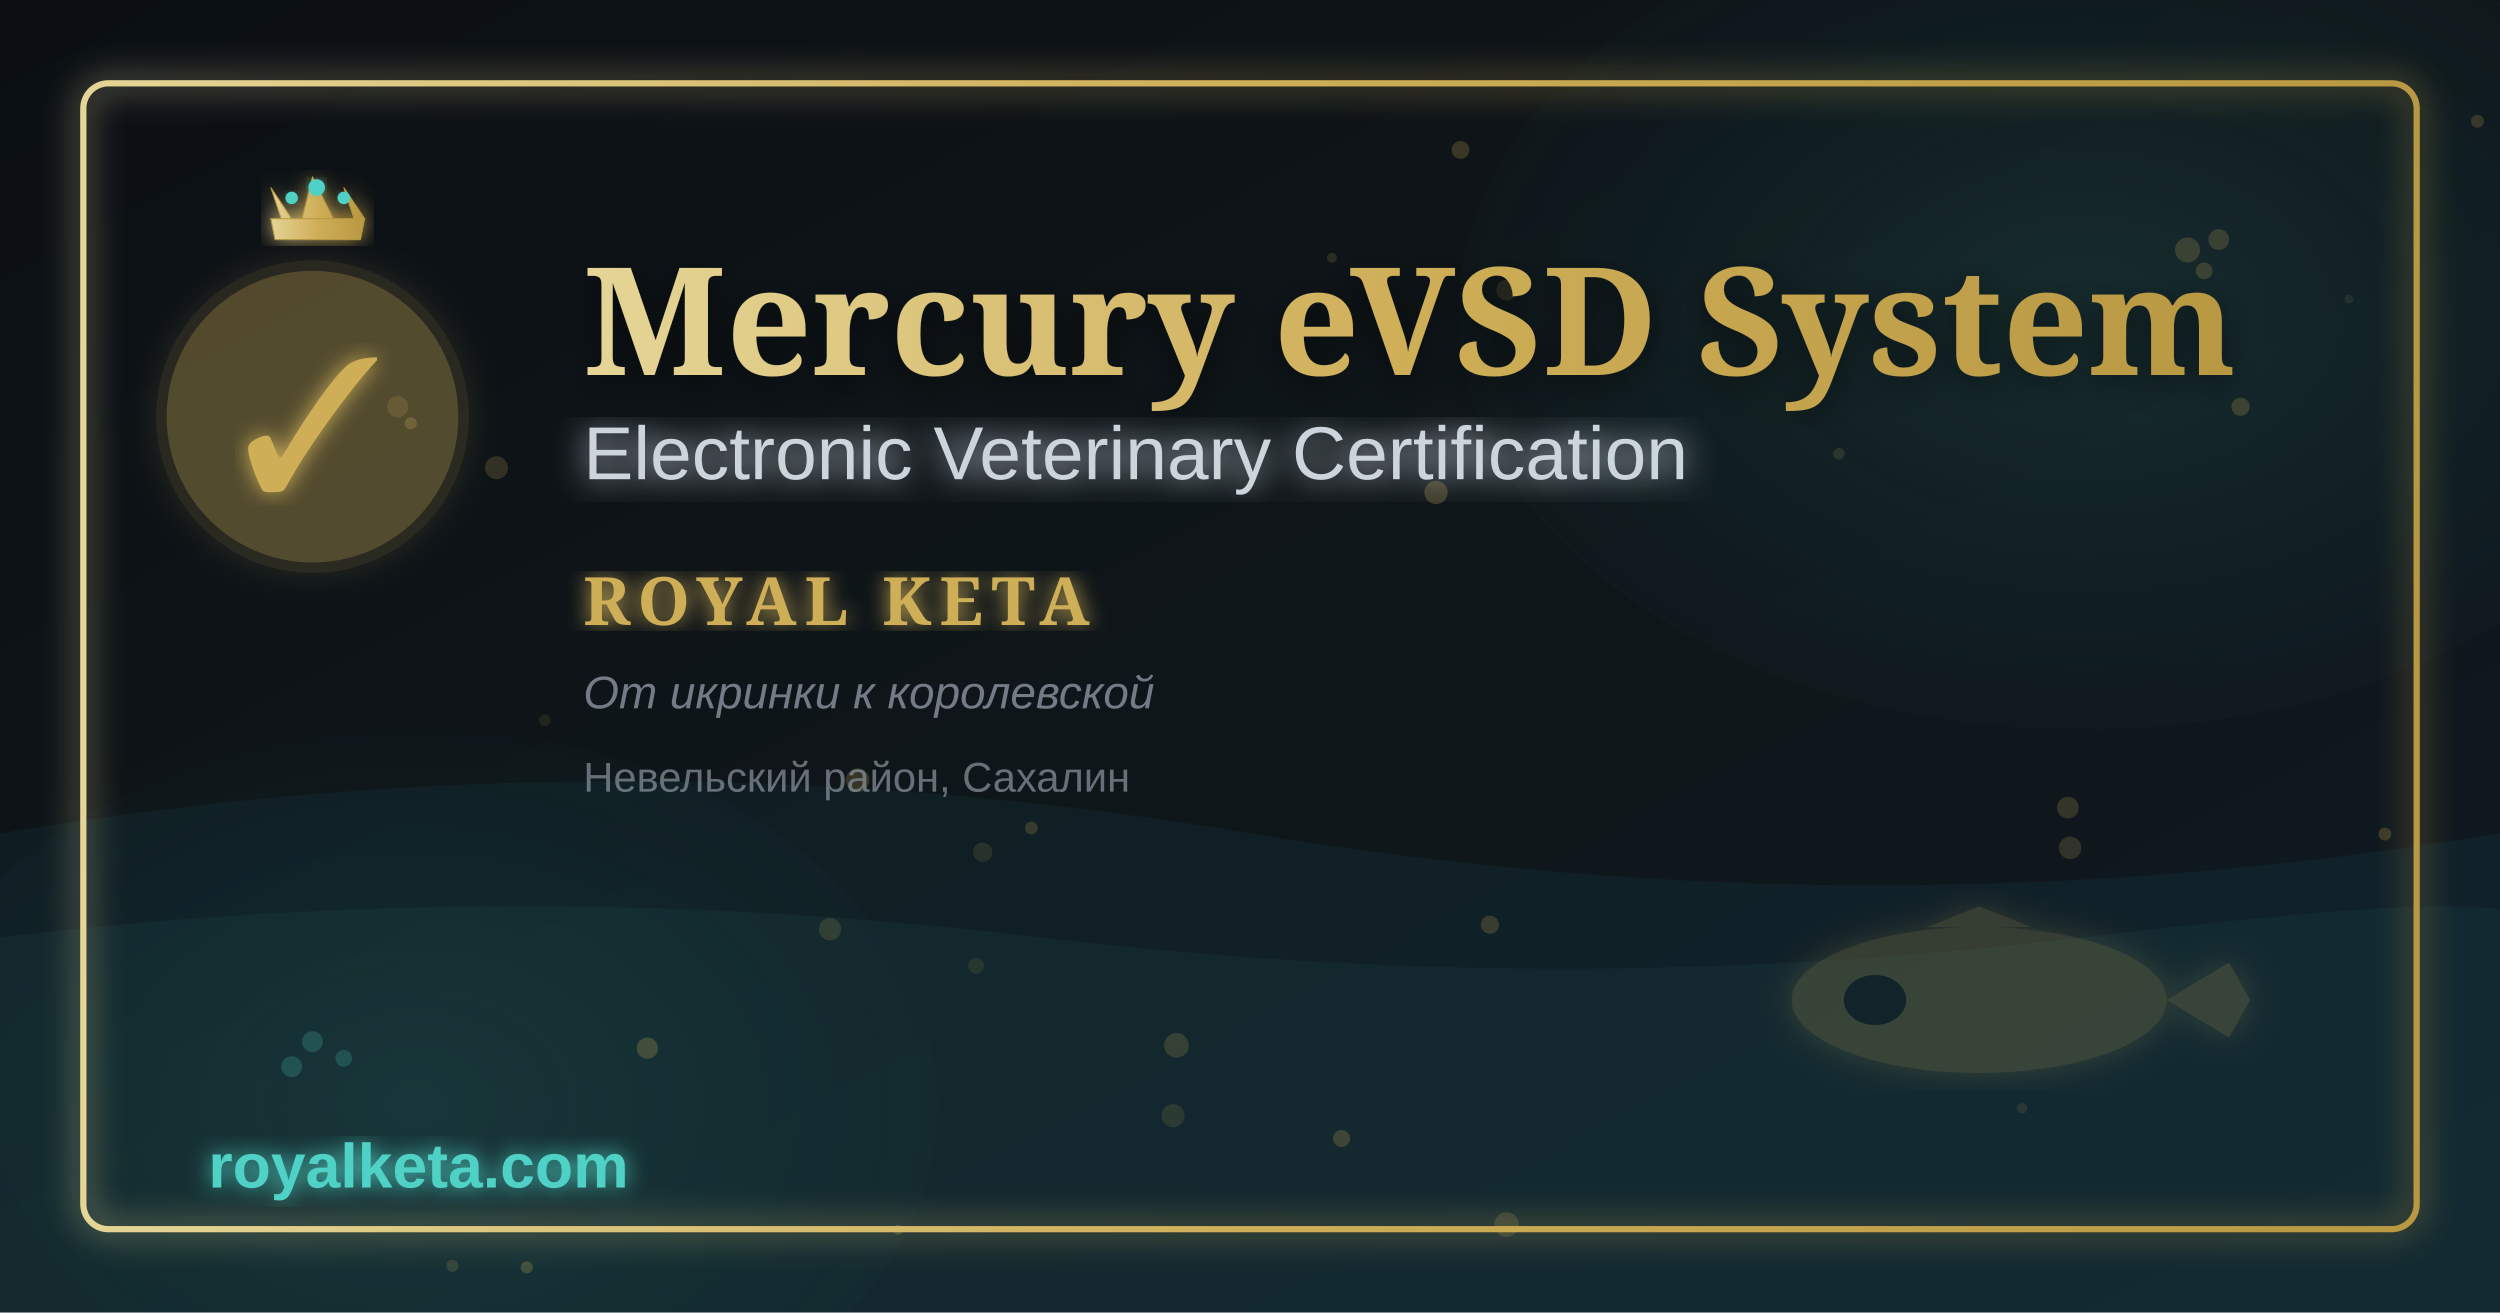
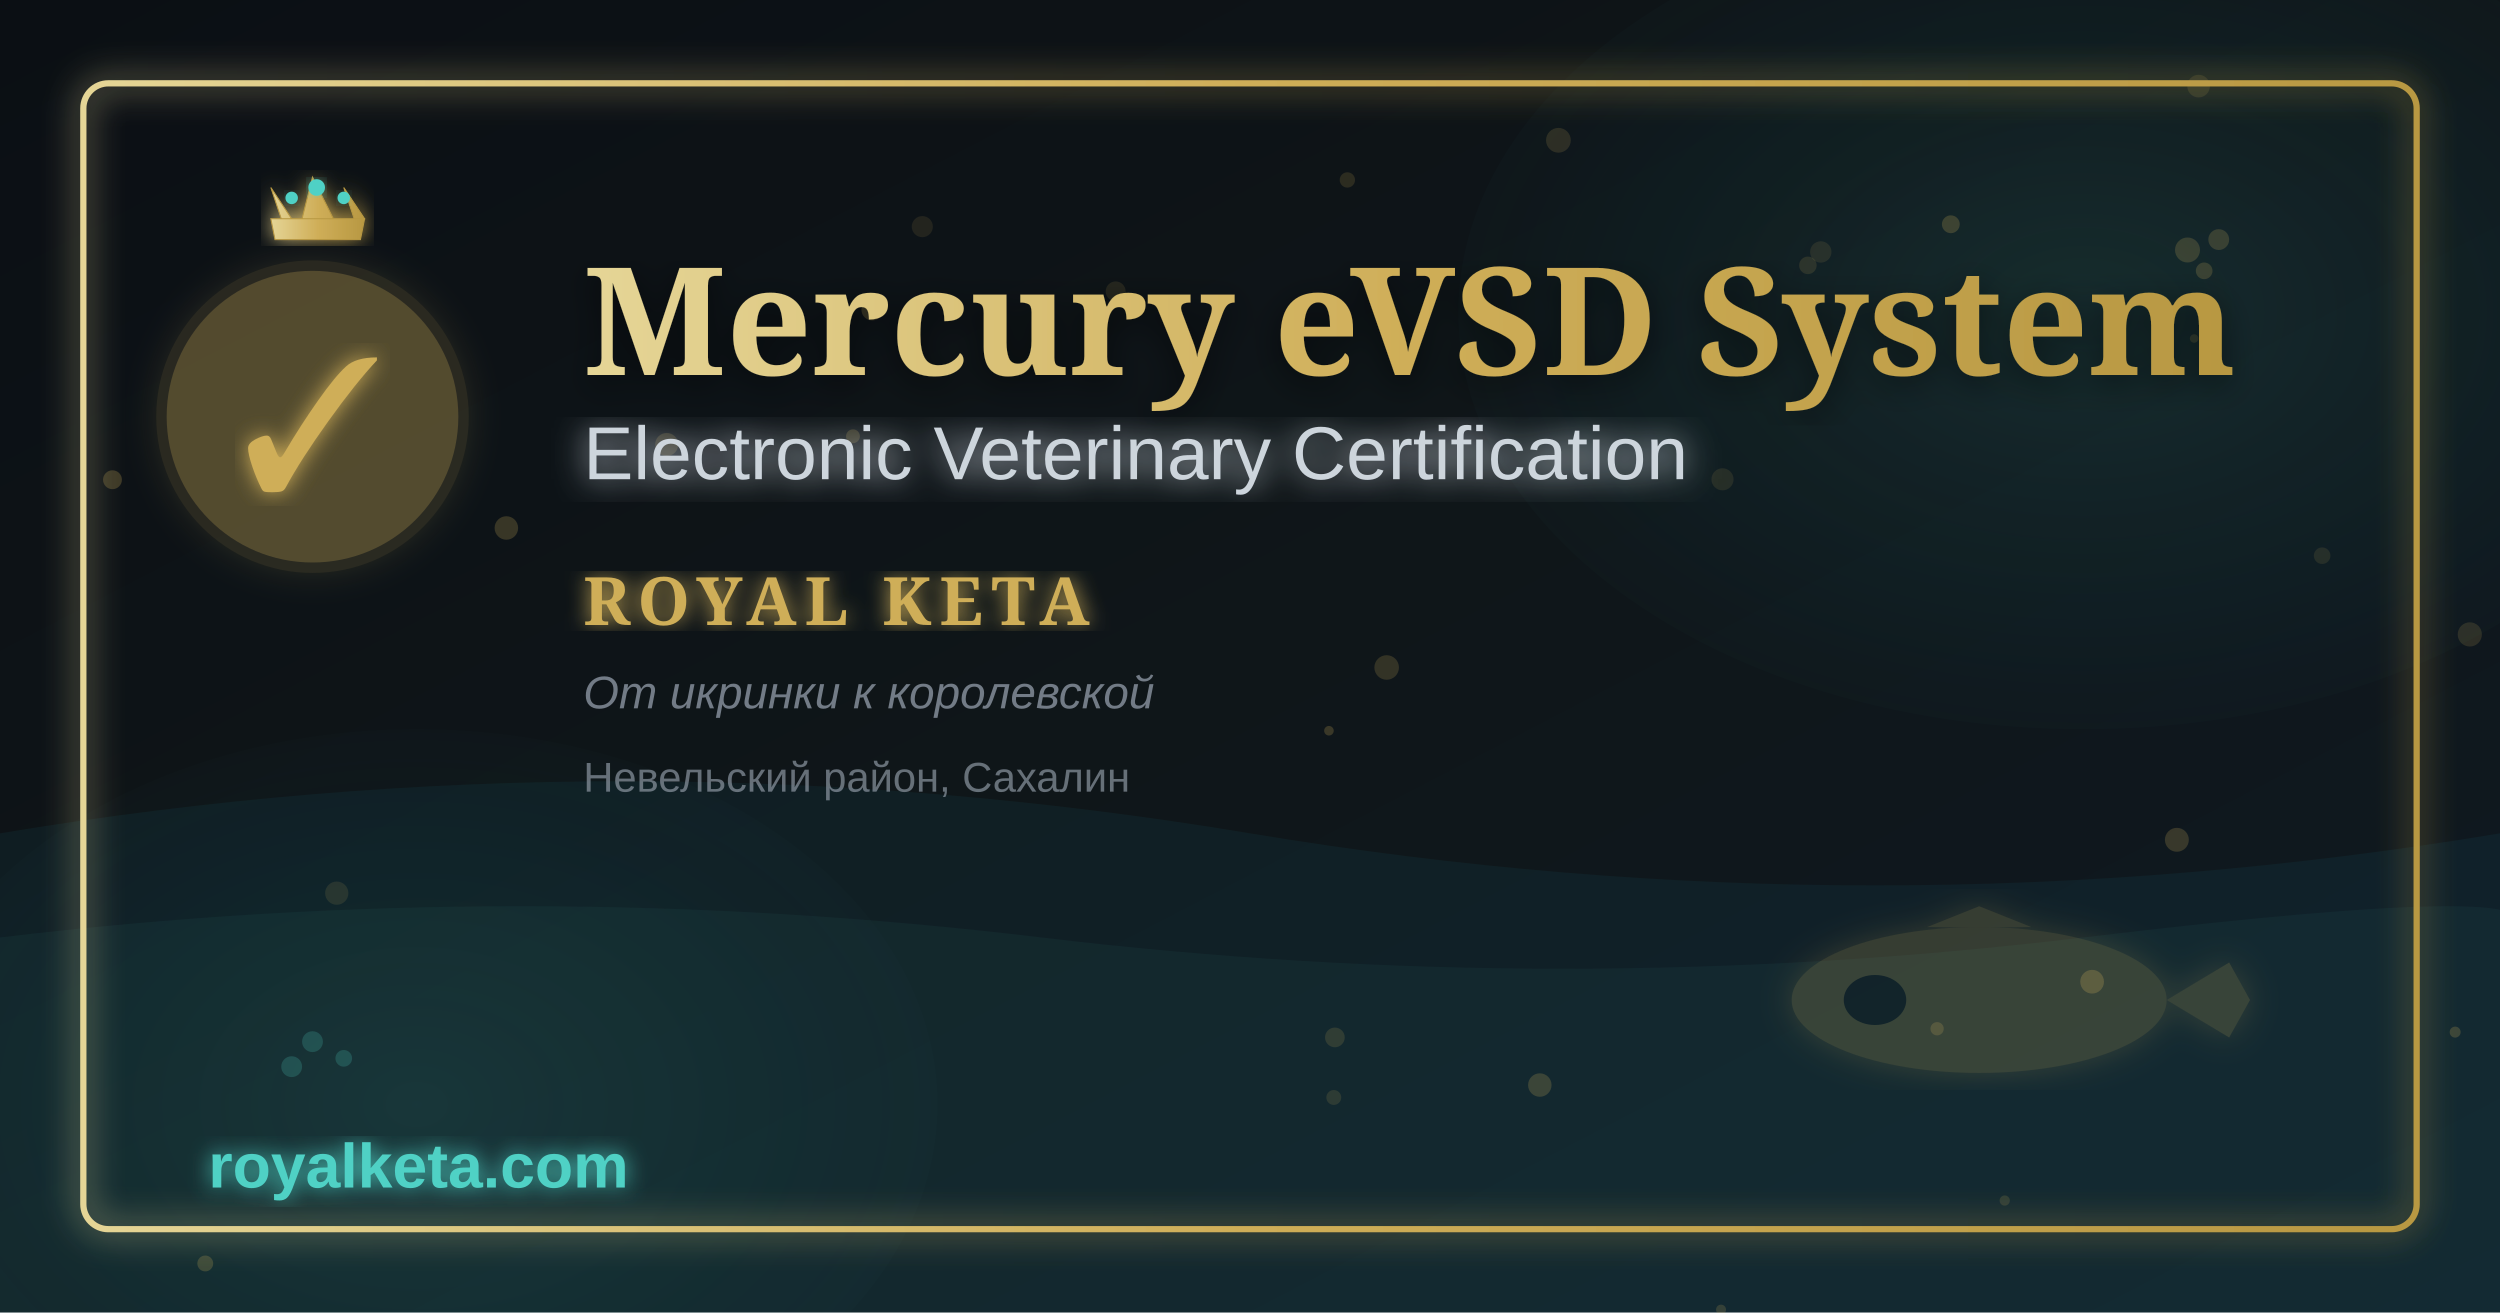
<svg xmlns="http://www.w3.org/2000/svg" width="1200" height="630">
  <defs>
    <linearGradient id="bgGradient" x1="0%" y1="0%" x2="100%" y2="100%">
      <stop offset="0%" style="stop-color:#0B0F14;stop-opacity:1" />
      <stop offset="50%" style="stop-color:#0F1619;stop-opacity:1" />
      <stop offset="100%" style="stop-color:#0F1922;stop-opacity:1" />
    </linearGradient>
    <linearGradient id="goldGradient" x1="0%" y1="0%" x2="100%" y2="0%">
      <stop offset="0%" style="stop-color:#E5D596;stop-opacity:1" />
      <stop offset="50%" style="stop-color:#CFAE58;stop-opacity:1" />
      <stop offset="100%" style="stop-color:#B89842;stop-opacity:1" />
    </linearGradient>
    <radialGradient id="oceanGradient" cx="50%" cy="50%" r="50%">
      <stop offset="0%" style="stop-color:#4FD1C5;stop-opacity:0.3" />
      <stop offset="100%" style="stop-color:#1E90A0;stop-opacity:0.05" />
    </radialGradient>
    <filter id="glow">
      <feGaussianBlur stdDeviation="5" result="coloredBlur" />
      <feMerge>
        <feMergeNode in="coloredBlur" />
        <feMergeNode in="SourceGraphic" />
      </feMerge>
    </filter>
    <filter id="softGlow">
      <feGaussianBlur stdDeviation="8" result="coloredBlur" />
      <feMerge>
        <feMergeNode in="coloredBlur" />
        <feMergeNode in="SourceGraphic" />
      </feMerge>
    </filter>
    <filter id="shadow">
      <feDropShadow dx="0" dy="4" stdDeviation="8" flood-color="#000000" flood-opacity="0.5" />
    </filter>
  </defs>
  <rect width="1200" height="630" fill="url(#bgGradient)" />
  <ellipse cx="1000" cy="150" rx="300" ry="200" fill="url(#oceanGradient)" opacity="0.4" />
  <ellipse cx="200" cy="530" rx="250" ry="180" fill="url(#oceanGradient)" opacity="0.3" />
  <path d="M 0 400 Q 300 350 600 400 T 1200 400 L 1200 630 L 0 630 Z" fill="#1E90A0" opacity="0.08" />
  <path d="M 0 450 Q 250 420 500 450 T 1000 450 T 1200 450 L 1200 630 L 0 630 Z" fill="#4FD1C5" opacity="0.05" />
-   <circle cx="563.058" cy="535.514" r="5.548" fill="#CFAE58" opacity="0.135" />
-   <circle cx="471.683" cy="409.054" r="4.648" fill="#CFAE58" opacity="0.125" />
-   <circle cx="1144.753" cy="400.376" r="3.065" fill="#CFAE58" opacity="0.232" />
-   <circle cx="564.68" cy="501.749" r="5.952" fill="#CFAE58" opacity="0.187" />
-   <circle cx="495.061" cy="397.441" r="3.046" fill="#CFAE58" opacity="0.203" />
-   <circle cx="970.603" cy="532.024" r="2.493" fill="#CFAE58" opacity="0.118" />
-   <circle cx="1127.442" cy="143.574" r="2.082" fill="#CFAE58" opacity="0.102" />
-   <circle cx="411.621" cy="374.502" r="5.692" fill="#CFAE58" opacity="0.206" />
-   <circle cx="689.299" cy="236.379" r="5.586" fill="#CFAE58" opacity="0.248" />
-   <circle cx="639.318" cy="123.764" r="2.366" fill="#CFAE58" opacity="0.154" />
-   <circle cx="252.824" cy="608.321" r="2.92" fill="#CFAE58" opacity="0.239" />
-   <circle cx="701.034" cy="71.973" r="4.268" fill="#CFAE58" opacity="0.23" />
-   <circle cx="238.31" cy="224.518" r="5.531" fill="#CFAE58" opacity="0.194" />
-   <circle cx="723.123" cy="587.805" r="5.936" fill="#CFAE58" opacity="0.18" />
-   <circle cx="715.156" cy="443.881" r="4.349" fill="#CFAE58" opacity="0.21" />
-   <circle cx="398.412" cy="446.005" r="5.383" fill="#CFAE58" opacity="0.156" />
-   <circle cx="1189.165" cy="58.198" r="3.101" fill="#CFAE58" opacity="0.194" />
-   <circle cx="310.74" cy="503.137" r="5.103" fill="#CFAE58" opacity="0.245" />
-   <circle cx="882.723" cy="217.807" r="2.791" fill="#CFAE58" opacity="0.141" />
-   <circle cx="468.559" cy="463.611" r="3.828" fill="#CFAE58" opacity="0.107" />
-   <circle cx="217.15" cy="607.618" r="2.926" fill="#CFAE58" opacity="0.164" />
-   <circle cx="431.059" cy="590.318" r="2.385" fill="#CFAE58" opacity="0.205" />
-   <circle cx="992.582" cy="387.652" r="5.217" fill="#CFAE58" opacity="0.197" />
-   <circle cx="261.469" cy="345.73" r="2.767" fill="#CFAE58" opacity="0.109" />
-   <circle cx="723.233" cy="139.304" r="4.97" fill="#CFAE58" opacity="0.151" />
-   <circle cx="1075.469" cy="195.239" r="4.355" fill="#CFAE58" opacity="0.22" />
-   <circle cx="190.902" cy="195.244" r="5.136" fill="#CFAE58" opacity="0.157" />
-   <circle cx="643.945" cy="546.475" r="4.107" fill="#CFAE58" opacity="0.218" />
-   <circle cx="993.651" cy="406.979" r="5.401" fill="#CFAE58" opacity="0.176" />
-   <circle cx="197.197" cy="203.23" r="2.913" fill="#CFAE58" opacity="0.245" />
+   <circle cx="1185.502" cy="304.522" r="5.803" fill="#CFAE58" opacity="0.158" />
+   <circle cx="826.805" cy="230.068" r="5.312" fill="#CFAE58" opacity="0.115" />
+   <circle cx="867.782" cy="127.368" r="4.204" fill="#CFAE58" opacity="0.139" />
+   <circle cx="929.808" cy="493.798" r="3.188" fill="#CFAE58" opacity="0.201" />
+   <circle cx="665.595" cy="320.391" r="5.897" fill="#CFAE58" opacity="0.188" />
+   <circle cx="1053.195" cy="162.485" r="2.043" fill="#CFAE58" opacity="0.164" />
+   <circle cx="1114.627" cy="266.731" r="3.983" fill="#CFAE58" opacity="0.116" />
+   <circle cx="748.04" cy="67.337" r="5.938" fill="#CFAE58" opacity="0.158" />
+   <circle cx="646.74" cy="86.378" r="3.682" fill="#CFAE58" opacity="0.154" />
+   <circle cx="53.988" cy="230.275" r="4.534" fill="#CFAE58" opacity="0.24" />
+   <circle cx="1178.479" cy="495.413" r="2.635" fill="#CFAE58" opacity="0.22" />
+   <circle cx="418.643" cy="148.655" r="5.159" fill="#CFAE58" opacity="0.229" />
+   <circle cx="826.094" cy="628.633" r="2.392" fill="#CFAE58" opacity="0.185" />
+   <circle cx="640.22" cy="526.789" r="3.569" fill="#CFAE58" opacity="0.143" />
+   <circle cx="1055.324" cy="41.331" r="5.441" fill="#CFAE58" opacity="0.129" />
+   <circle cx="637.886" cy="350.756" r="2.299" fill="#CFAE58" opacity="0.226" />
+   <circle cx="1004.214" cy="471.219" r="5.691" fill="#CFAE58" opacity="0.248" />
+   <circle cx="161.639" cy="428.716" r="5.578" fill="#CFAE58" opacity="0.128" />
+   <circle cx="739.11" cy="520.823" r="5.633" fill="#CFAE58" opacity="0.212" />
+   <circle cx="243.054" cy="253.431" r="5.639" fill="#CFAE58" opacity="0.223" />
+   <circle cx="936.395" cy="107.646" r="4.277" fill="#CFAE58" opacity="0.22" />
+   <circle cx="98.527" cy="606.466" r="3.807" fill="#CFAE58" opacity="0.219" />
+   <circle cx="442.71" cy="108.781" r="5.07" fill="#CFAE58" opacity="0.112" />
+   <circle cx="962.266" cy="576.268" r="2.456" fill="#CFAE58" opacity="0.154" />
+   <circle cx="320.015" cy="213.358" r="5.543" fill="#CFAE58" opacity="0.176" />
+   <circle cx="535.516" cy="139.866" r="4.777" fill="#CFAE58" opacity="0.127" />
+   <circle cx="873.987" cy="120.938" r="5.122" fill="#CFAE58" opacity="0.121" />
+   <circle cx="1044.899" cy="403.103" r="5.742" fill="#CFAE58" opacity="0.212" />
+   <circle cx="640.741" cy="497.959" r="4.731" fill="#CFAE58" opacity="0.153" />
+   <circle cx="409.426" cy="209.403" r="3.316" fill="#CFAE58" opacity="0.202" />
  <rect x="40" y="40" width="1120" height="550" fill="none" stroke="url(#goldGradient)" stroke-width="3" rx="12" filter="url(#softGlow)" />
  <circle cx="150" cy="200" r="75" fill="#CFAE58" opacity="0.15" filter="url(#softGlow)" />
  <circle cx="150" cy="200" r="70" fill="#CFAE58" opacity="0.25" />
  <text x="150" y="235" font-size="90" text-anchor="middle" fill="#CFAE58" filter="url(#glow)">✓</text>
  <g transform="translate(100, 70)">
    <path d="M 30 20 L 40 35 L 35 35 Z M 50 15 L 60 35 L 45 35 Z M 65 20 L 75 35 L 70 35 Z M 30 35 L 75 35 L 73 45 L 32 45 Z" fill="url(#goldGradient)" filter="url(#glow)" stroke="#B89842" stroke-width="0.5" />
    <circle cx="40" cy="25" r="3" fill="#4FD1C5" filter="url(#glow)" />
    <circle cx="52" cy="20" r="4" fill="#4FD1C5" filter="url(#glow)" />
    <circle cx="65" cy="25" r="3" fill="#4FD1C5" filter="url(#glow)" />
  </g>
  <text x="280" y="180" font-family="Georgia, serif" font-size="72" font-weight="bold" fill="url(#goldGradient)" filter="url(#shadow)">Mercury eVSD System</text>
  <text x="280" y="230" font-family="Arial, sans-serif" font-size="36" fill="#D6DEE6" opacity="0.95" filter="url(#softGlow)">Electronic Veterinary Certification</text>
  <text x="280" y="300" font-family="Georgia, serif" font-size="32" font-weight="bold" fill="#CFAE58" letter-spacing="4" filter="url(#glow)">ROYAL KETA</text>
  <text x="280" y="340" font-family="Arial, sans-serif" font-size="22" font-style="italic" fill="#8B95A1" opacity="0.8">От икринки к королевской</text>
  <text x="280" y="380" font-family="Arial, sans-serif" font-size="20" fill="#8B95A1" opacity="0.7">Невельский район, Сахалин</text>
  <text x="100" y="570" font-family="Arial, sans-serif" font-size="30" font-weight="bold" fill="#4FD1C5" filter="url(#glow)">royalketa.com</text>
  <g transform="translate(950, 480)" opacity="0.2" filter="url(#softGlow)">
    <ellipse cx="0" cy="0" rx="90" ry="35" fill="#CFAE58" />
    <path d="M 90 0 L 120 -18 L 130 0 L 120 18 Z" fill="#CFAE58" />
    <path d="M -25 -35 L 0 -45 L 25 -35 Z" fill="#CFAE58" />
    <ellipse cx="-50" cy="0" rx="15" ry="12" fill="#0B0F14" />
  </g>
  <g opacity="0.2">
    <circle cx="1050" cy="120" r="6" fill="#CFAE58" />
    <circle cx="1065" cy="115" r="5" fill="#CFAE58" />
    <circle cx="1058" cy="130" r="4" fill="#CFAE58" />
    <circle cx="150" cy="500" r="5" fill="#4FD1C5" />
    <circle cx="165" cy="508" r="4" fill="#4FD1C5" />
    <circle cx="140" cy="512" r="5" fill="#4FD1C5" />
  </g>
</svg>
